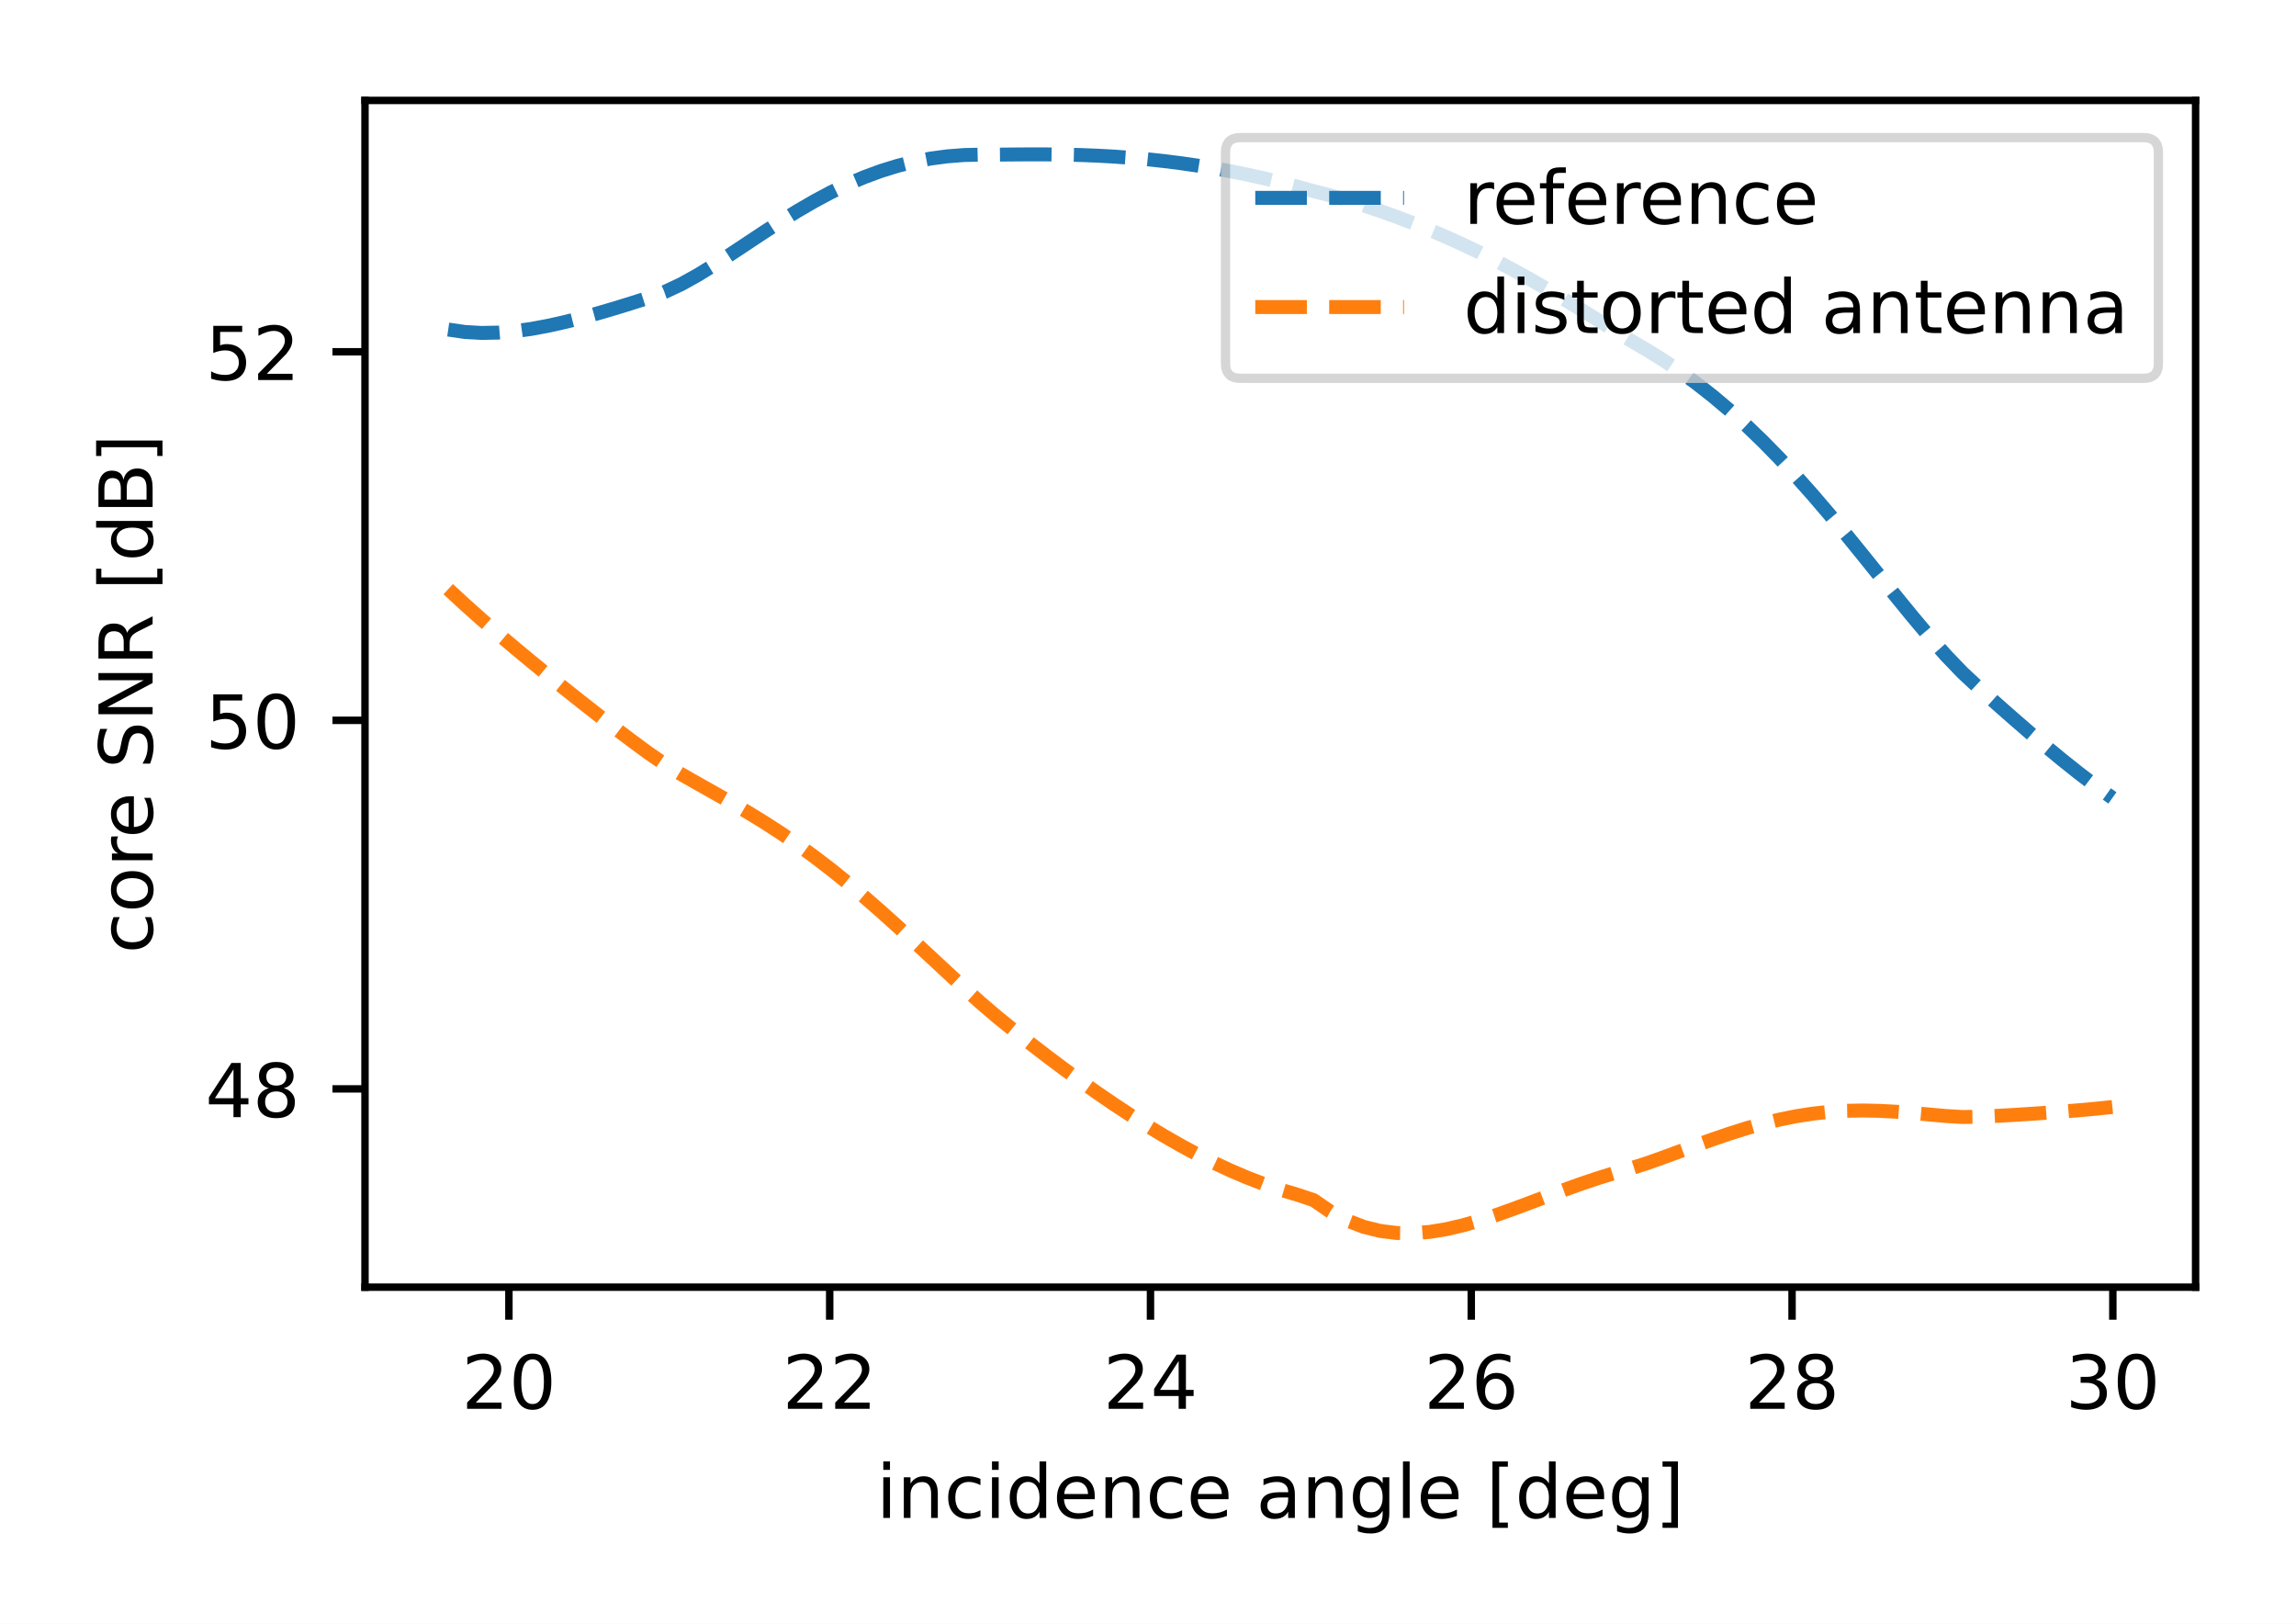
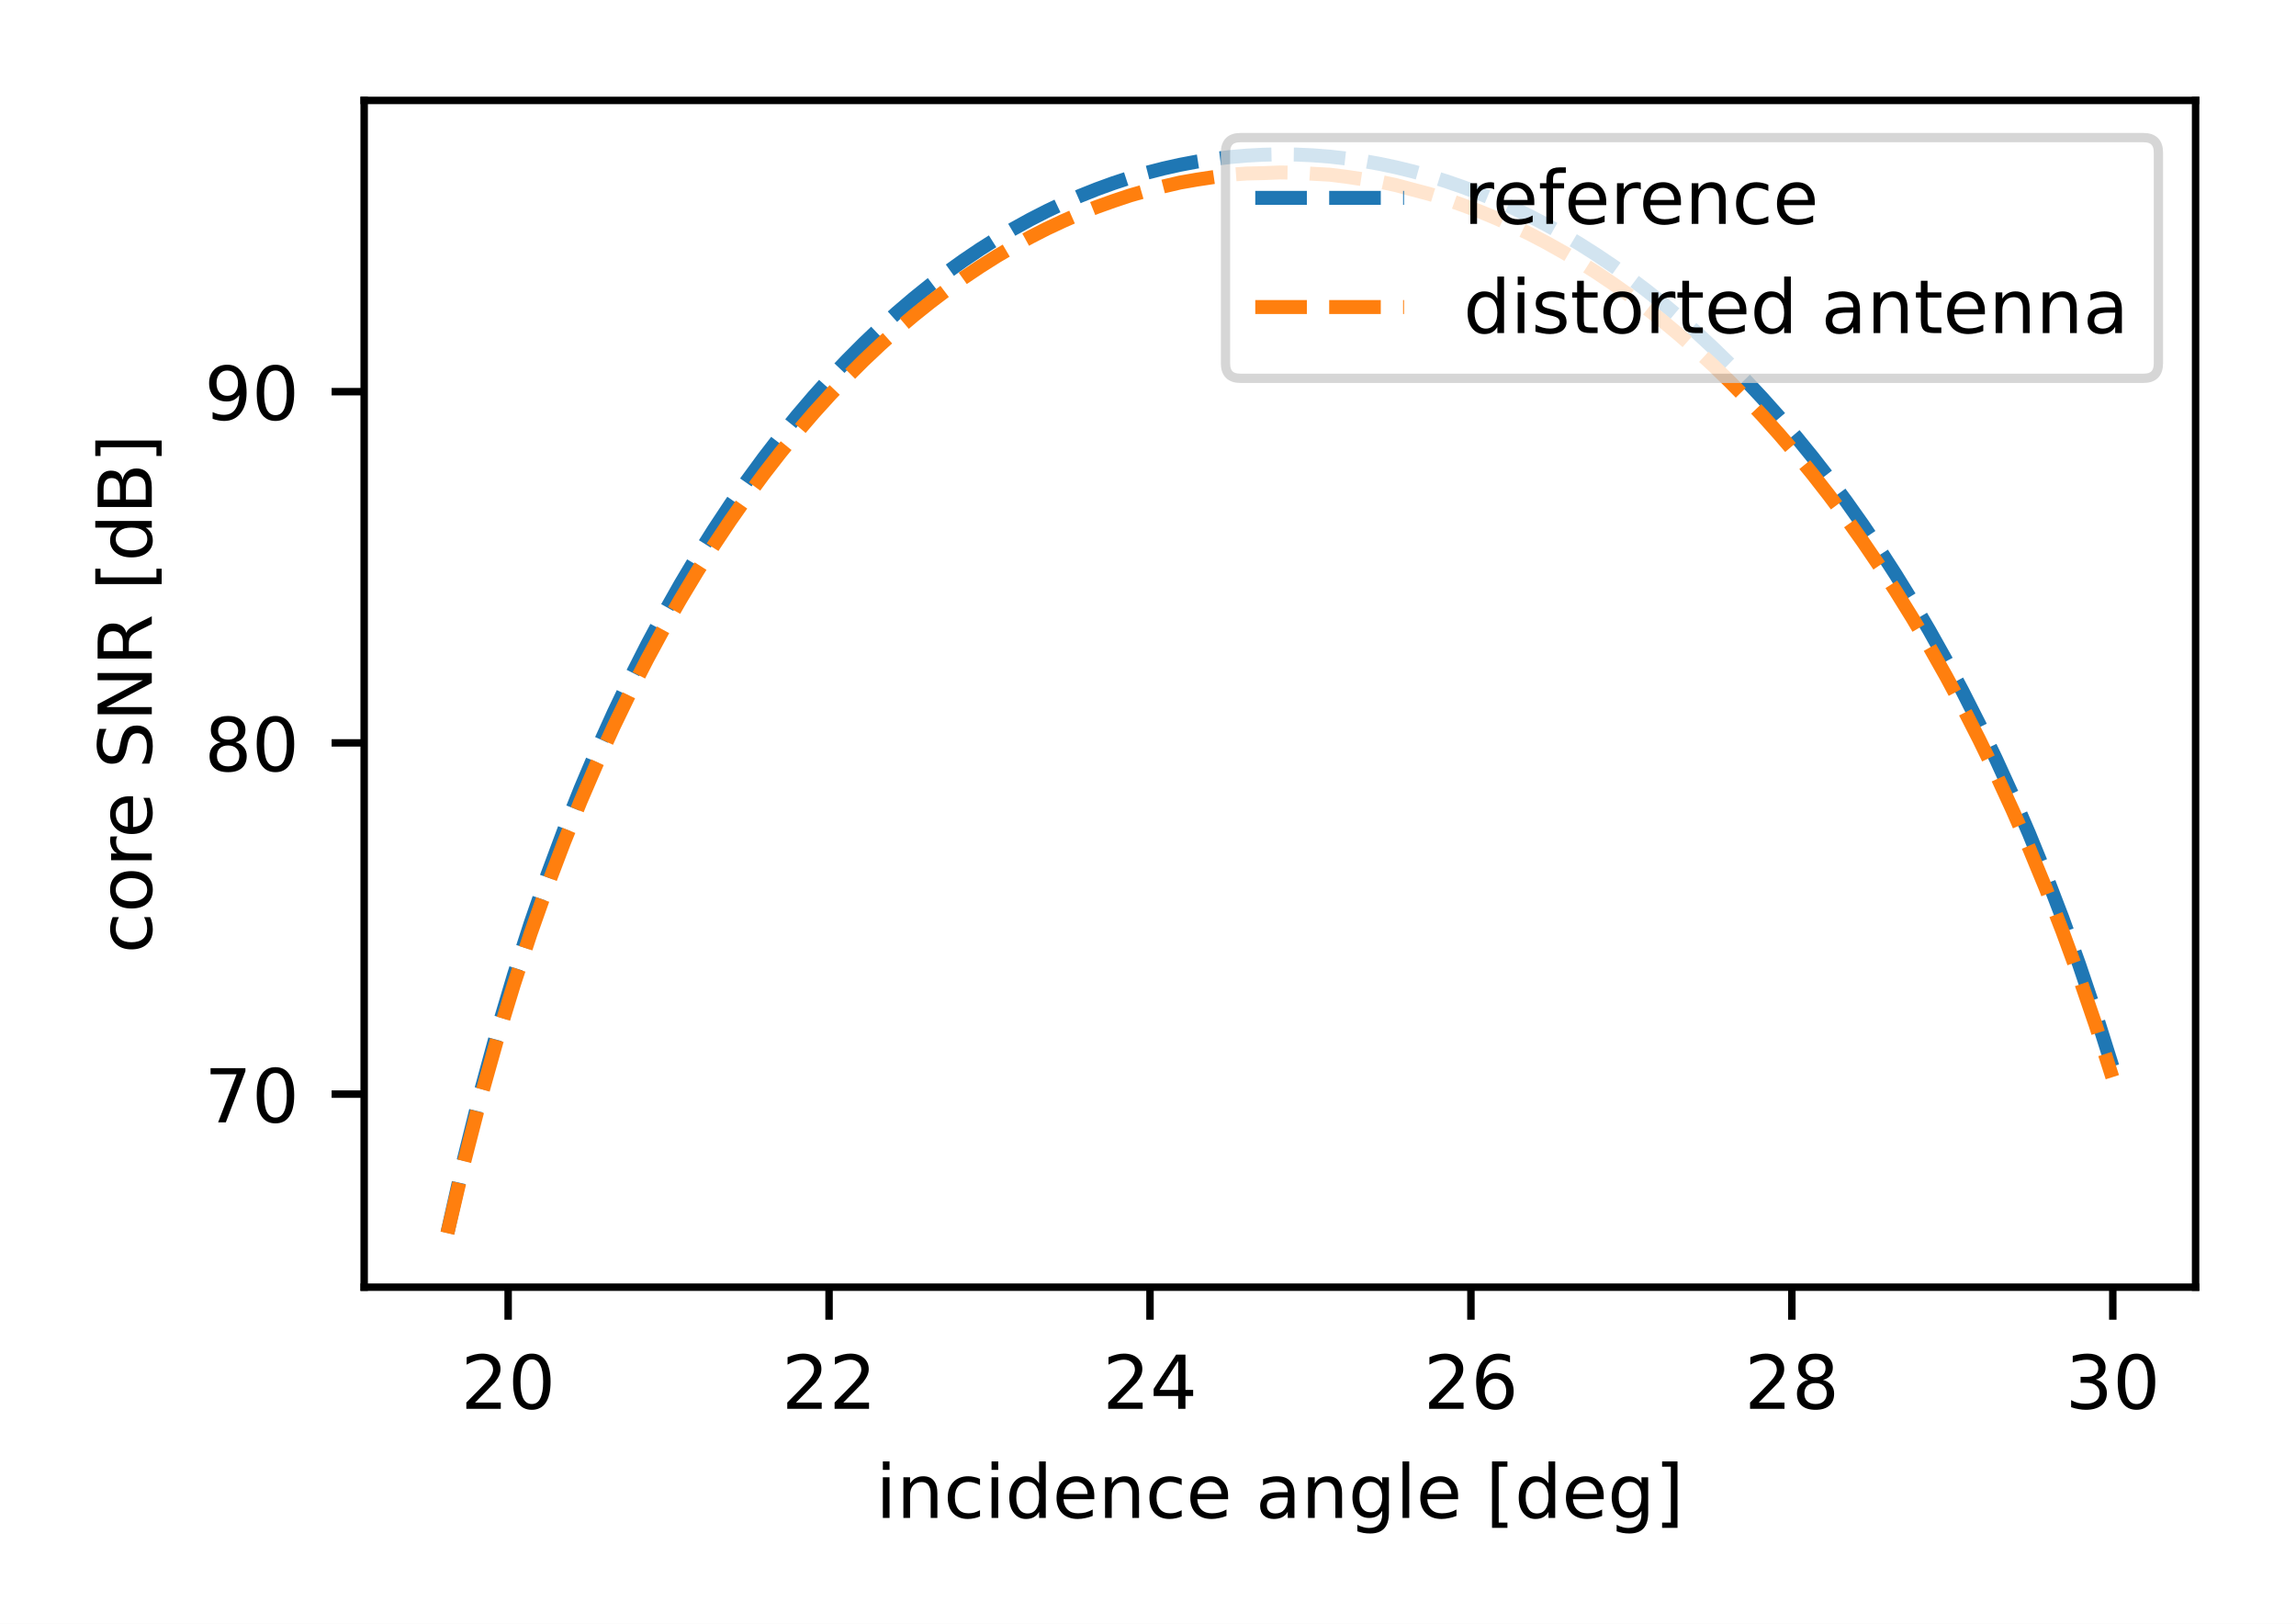
<svg xmlns="http://www.w3.org/2000/svg" xmlns:xlink="http://www.w3.org/1999/xlink" width="246.96pt" height="174.627pt" viewBox="0 0 246.96 174.627" version="1.1">
  <defs>
    <style type="text/css">*{stroke-linejoin: round; stroke-linecap: butt}</style>
  </defs>
  <g id="figure_1">
    <g id="patch_1">
      <path d="M 0 174.627  L 246.96 174.627  L 246.96 0  L 0 0  z " style="fill: #ffffff" />
    </g>
    <g id="axes_1">
      <g id="patch_2">
-         <path d="M 39.26 138.427  L 236.16 138.427  L 236.16 10.8  L 39.26 10.8  z " style="fill: #ffffff" />
+         <path d="M 39.17 138.427  L 236.16 138.427  L 236.16 10.8  L 39.17 10.8  z " style="fill: #ffffff" />
      </g>
      <g id="matplotlib.axis_1">
        <g id="xtick_1">
          <g id="line2d_1">
            <defs>
-               <path id="m2ee73acbeb" d="M 0 0  L 0 3.5  " style="stroke: #000000; stroke-width: 0.8" />
+               <path id="m5d12961e7f" d="M 0 0  L 0 3.5  " style="stroke: #000000; stroke-width: 0.8" />
            </defs>
            <g>
-               <use xlink:href="#m2ee73acbeb" x="54.739" y="138.427" style="stroke: #000000; stroke-width: 0.8" />
+               <use xlink:href="#m5d12961e7f" x="54.656" y="138.427" style="stroke: #000000; stroke-width: 0.8" />
            </g>
          </g>
          <g id="text_1">
-             <text style="font: 8px 'DejaVu Sans', 'Bitstream Vera Sans', 'Computer Modern Sans Serif', 'Lucida Grande', 'Verdana', 'Geneva', 'Lucid', 'Arial', 'Helvetica', 'Avant Garde', sans-serif; text-anchor: middle" x="54.739" y="151.506" transform="rotate(-0 54.73852 151.5058)">20</text>
+             <text style="font: 8px 'DejaVu Sans', 'Bitstream Vera Sans', 'Computer Modern Sans Serif', 'Lucida Grande', 'Verdana', 'Geneva', 'Lucid', 'Arial', 'Helvetica', 'Avant Garde', sans-serif; text-anchor: middle" x="54.656" y="151.506" transform="rotate(-0 54.6556 151.5058)">20</text>
          </g>
        </g>
        <g id="xtick_2">
          <g id="line2d_2">
            <g>
-               <use xlink:href="#m2ee73acbeb" x="89.243" y="138.427" style="stroke: #000000; stroke-width: 0.8" />
+               <use xlink:href="#m5d12961e7f" x="89.175" y="138.427" style="stroke: #000000; stroke-width: 0.8" />
            </g>
          </g>
          <g id="text_2">
-             <text style="font: 8px 'DejaVu Sans', 'Bitstream Vera Sans', 'Computer Modern Sans Serif', 'Lucida Grande', 'Verdana', 'Geneva', 'Lucid', 'Arial', 'Helvetica', 'Avant Garde', sans-serif; text-anchor: middle" x="89.243" y="151.506" transform="rotate(-0 89.24262 151.5058)">22</text>
+             <text style="font: 8px 'DejaVu Sans', 'Bitstream Vera Sans', 'Computer Modern Sans Serif', 'Lucida Grande', 'Verdana', 'Geneva', 'Lucid', 'Arial', 'Helvetica', 'Avant Garde', sans-serif; text-anchor: middle" x="89.175" y="151.506" transform="rotate(-0 89.17547 151.5058)">22</text>
          </g>
        </g>
        <g id="xtick_3">
          <g id="line2d_3">
            <g>
-               <use xlink:href="#m2ee73acbeb" x="123.747" y="138.427" style="stroke: #000000; stroke-width: 0.8" />
+               <use xlink:href="#m5d12961e7f" x="123.695" y="138.427" style="stroke: #000000; stroke-width: 0.8" />
            </g>
          </g>
          <g id="text_3">
-             <text style="font: 8px 'DejaVu Sans', 'Bitstream Vera Sans', 'Computer Modern Sans Serif', 'Lucida Grande', 'Verdana', 'Geneva', 'Lucid', 'Arial', 'Helvetica', 'Avant Garde', sans-serif; text-anchor: middle" x="123.747" y="151.506" transform="rotate(-0 123.7467 151.5058)">24</text>
+             <text style="font: 8px 'DejaVu Sans', 'Bitstream Vera Sans', 'Computer Modern Sans Serif', 'Lucida Grande', 'Verdana', 'Geneva', 'Lucid', 'Arial', 'Helvetica', 'Avant Garde', sans-serif; text-anchor: middle" x="123.695" y="151.506" transform="rotate(-0 123.6953 151.5058)">24</text>
          </g>
        </g>
        <g id="xtick_4">
          <g id="line2d_4">
            <g>
-               <use xlink:href="#m2ee73acbeb" x="158.251" y="138.427" style="stroke: #000000; stroke-width: 0.8" />
+               <use xlink:href="#m5d12961e7f" x="158.215" y="138.427" style="stroke: #000000; stroke-width: 0.8" />
            </g>
          </g>
          <g id="text_4">
-             <text style="font: 8px 'DejaVu Sans', 'Bitstream Vera Sans', 'Computer Modern Sans Serif', 'Lucida Grande', 'Verdana', 'Geneva', 'Lucid', 'Arial', 'Helvetica', 'Avant Garde', sans-serif; text-anchor: middle" x="158.251" y="151.506" transform="rotate(-0 158.2508 151.5058)">26</text>
+             <text style="font: 8px 'DejaVu Sans', 'Bitstream Vera Sans', 'Computer Modern Sans Serif', 'Lucida Grande', 'Verdana', 'Geneva', 'Lucid', 'Arial', 'Helvetica', 'Avant Garde', sans-serif; text-anchor: middle" x="158.215" y="151.506" transform="rotate(-0 158.2152 151.5058)">26</text>
          </g>
        </g>
        <g id="xtick_5">
          <g id="line2d_5">
            <g>
-               <use xlink:href="#m2ee73acbeb" x="192.755" y="138.427" style="stroke: #000000; stroke-width: 0.8" />
+               <use xlink:href="#m5d12961e7f" x="192.735" y="138.427" style="stroke: #000000; stroke-width: 0.8" />
            </g>
          </g>
          <g id="text_5">
-             <text style="font: 8px 'DejaVu Sans', 'Bitstream Vera Sans', 'Computer Modern Sans Serif', 'Lucida Grande', 'Verdana', 'Geneva', 'Lucid', 'Arial', 'Helvetica', 'Avant Garde', sans-serif; text-anchor: middle" x="192.755" y="151.506" transform="rotate(-0 192.7549 151.5058)">28</text>
+             <text style="font: 8px 'DejaVu Sans', 'Bitstream Vera Sans', 'Computer Modern Sans Serif', 'Lucida Grande', 'Verdana', 'Geneva', 'Lucid', 'Arial', 'Helvetica', 'Avant Garde', sans-serif; text-anchor: middle" x="192.735" y="151.506" transform="rotate(-0 192.7351 151.5058)">28</text>
          </g>
        </g>
        <g id="xtick_6">
          <g id="line2d_6">
            <g>
-               <use xlink:href="#m2ee73acbeb" x="227.259" y="138.427" style="stroke: #000000; stroke-width: 0.8" />
+               <use xlink:href="#m5d12961e7f" x="227.255" y="138.427" style="stroke: #000000; stroke-width: 0.8" />
            </g>
          </g>
          <g id="text_6">
-             <text style="font: 8px 'DejaVu Sans', 'Bitstream Vera Sans', 'Computer Modern Sans Serif', 'Lucida Grande', 'Verdana', 'Geneva', 'Lucid', 'Arial', 'Helvetica', 'Avant Garde', sans-serif; text-anchor: middle" x="227.259" y="151.506" transform="rotate(-0 227.259 151.5058)">30</text>
+             <text style="font: 8px 'DejaVu Sans', 'Bitstream Vera Sans', 'Computer Modern Sans Serif', 'Lucida Grande', 'Verdana', 'Geneva', 'Lucid', 'Arial', 'Helvetica', 'Avant Garde', sans-serif; text-anchor: middle" x="227.255" y="151.506" transform="rotate(-0 227.2549 151.5058)">30</text>
          </g>
        </g>
        <g id="text_7">
-           <text style="font: 8px 'DejaVu Sans', 'Bitstream Vera Sans', 'Computer Modern Sans Serif', 'Lucida Grande', 'Verdana', 'Geneva', 'Lucid', 'Arial', 'Helvetica', 'Avant Garde', sans-serif; text-anchor: middle" x="137.71" y="163.248" transform="rotate(-0 137.71 163.2483)">incidence angle [deg]</text>
+           <text style="font: 8px 'DejaVu Sans', 'Bitstream Vera Sans', 'Computer Modern Sans Serif', 'Lucida Grande', 'Verdana', 'Geneva', 'Lucid', 'Arial', 'Helvetica', 'Avant Garde', sans-serif; text-anchor: middle" x="137.665" y="163.248" transform="rotate(-0 137.665 163.2483)">incidence angle [deg]</text>
        </g>
      </g>
      <g id="matplotlib.axis_2">
        <g id="ytick_1">
          <g id="line2d_7">
            <defs>
-               <path id="m1758ca6f0f" d="M 0 0  L -3.5 0  " style="stroke: #000000; stroke-width: 0.8" />
+               <path id="md6a37c7710" d="M 0 0  L -3.5 0  " style="stroke: #000000; stroke-width: 0.8" />
            </defs>
            <g>
-               <use xlink:href="#m1758ca6f0f" x="39.26" y="117.101" style="stroke: #000000; stroke-width: 0.8" />
+               <use xlink:href="#md6a37c7710" x="39.17" y="117.666" style="stroke: #000000; stroke-width: 0.8" />
            </g>
          </g>
          <g id="text_8">
-             <text style="font: 8px 'DejaVu Sans', 'Bitstream Vera Sans', 'Computer Modern Sans Serif', 'Lucida Grande', 'Verdana', 'Geneva', 'Lucid', 'Arial', 'Helvetica', 'Avant Garde', sans-serif; text-anchor: end" x="32.26" y="120.14" transform="rotate(-0 32.26 120.1402)">48</text>
+             <text style="font: 8px 'DejaVu Sans', 'Bitstream Vera Sans', 'Computer Modern Sans Serif', 'Lucida Grande', 'Verdana', 'Geneva', 'Lucid', 'Arial', 'Helvetica', 'Avant Garde', sans-serif; text-anchor: end" x="32.17" y="120.705" transform="rotate(-0 32.17 120.7053)">70</text>
          </g>
        </g>
        <g id="ytick_2">
          <g id="line2d_8">
            <g>
-               <use xlink:href="#m1758ca6f0f" x="39.26" y="77.465" style="stroke: #000000; stroke-width: 0.8" />
+               <use xlink:href="#md6a37c7710" x="39.17" y="79.894" style="stroke: #000000; stroke-width: 0.8" />
            </g>
          </g>
          <g id="text_9">
-             <text style="font: 8px 'DejaVu Sans', 'Bitstream Vera Sans', 'Computer Modern Sans Serif', 'Lucida Grande', 'Verdana', 'Geneva', 'Lucid', 'Arial', 'Helvetica', 'Avant Garde', sans-serif; text-anchor: end" x="32.26" y="80.505" transform="rotate(-0 32.26 80.50473)">50</text>
+             <text style="font: 8px 'DejaVu Sans', 'Bitstream Vera Sans', 'Computer Modern Sans Serif', 'Lucida Grande', 'Verdana', 'Geneva', 'Lucid', 'Arial', 'Helvetica', 'Avant Garde', sans-serif; text-anchor: end" x="32.17" y="82.934" transform="rotate(-0 32.17 82.93354)">80</text>
          </g>
        </g>
        <g id="ytick_3">
          <g id="line2d_9">
            <g>
-               <use xlink:href="#m1758ca6f0f" x="39.26" y="37.83" style="stroke: #000000; stroke-width: 0.8" />
+               <use xlink:href="#md6a37c7710" x="39.17" y="42.122" style="stroke: #000000; stroke-width: 0.8" />
            </g>
          </g>
          <g id="text_10">
-             <text style="font: 8px 'DejaVu Sans', 'Bitstream Vera Sans', 'Computer Modern Sans Serif', 'Lucida Grande', 'Verdana', 'Geneva', 'Lucid', 'Arial', 'Helvetica', 'Avant Garde', sans-serif; text-anchor: end" x="32.26" y="40.869" transform="rotate(-0 32.26 40.86929)">52</text>
+             <text style="font: 8px 'DejaVu Sans', 'Bitstream Vera Sans', 'Computer Modern Sans Serif', 'Lucida Grande', 'Verdana', 'Geneva', 'Lucid', 'Arial', 'Helvetica', 'Avant Garde', sans-serif; text-anchor: end" x="32.17" y="45.162" transform="rotate(-0 32.17 45.16174)">90</text>
          </g>
        </g>
        <g id="text_11">
-           <text style="font: 8px 'DejaVu Sans', 'Bitstream Vera Sans', 'Computer Modern Sans Serif', 'Lucida Grande', 'Verdana', 'Geneva', 'Lucid', 'Arial', 'Helvetica', 'Avant Garde', sans-serif; text-anchor: middle" x="16.416" y="74.614" transform="rotate(-90 16.41625 74.61355)">core SNR [dB]</text>
+           <text style="font: 8px 'DejaVu Sans', 'Bitstream Vera Sans', 'Computer Modern Sans Serif', 'Lucida Grande', 'Verdana', 'Geneva', 'Lucid', 'Arial', 'Helvetica', 'Avant Garde', sans-serif; text-anchor: middle" x="16.326" y="74.614" transform="rotate(-90 16.32625 74.61355)">core SNR [dB]</text>
        </g>
      </g>
      <g id="line2d_10">
-         <path d="M 48.21 35.441  L 50 35.701  L 51.79 35.804  L 53.58 35.77  L 55.37 35.619  L 57.16 35.369  L 58.95 35.036  L 60.74 34.637  L 62.53 34.184  L 64.32 33.689  L 66.11 33.162  L 67.9 32.611  L 69.69 32.043  L 71.48 31.404  L 73.27 30.566  L 75.06 29.569  L 76.85 28.47  L 78.64 27.31  L 80.43 26.123  L 82.22 24.938  L 84.01 23.782  L 85.8 22.676  L 87.59 21.637  L 89.38 20.68  L 91.17 19.815  L 92.96 19.05  L 94.75 18.39  L 96.54 17.836  L 98.33 17.389  L 100.12 17.048  L 101.91 16.811  L 103.7 16.673  L 105.49 16.63  L 107.28 16.63  L 109.07 16.612  L 110.86 16.601  L 112.65 16.605  L 114.44 16.627  L 116.23 16.671  L 118.02 16.741  L 119.81 16.84  L 121.6 16.968  L 123.39 17.128  L 125.18 17.32  L 126.97 17.545  L 128.76 17.802  L 130.55 18.093  L 132.34 18.418  L 134.13 18.777  L 135.92 19.169  L 137.71 19.598  L 139.5 20.063  L 141.29 20.554  L 143.08 21.011  L 144.87 21.524  L 146.66 22.084  L 148.45 22.687  L 150.24 23.331  L 152.03 24.016  L 153.82 24.742  L 155.61 25.511  L 157.4 26.323  L 159.19 27.18  L 160.98 28.083  L 162.77 29.032  L 164.56 30.023  L 166.35 31.055  L 168.14 32.121  L 169.93 33.216  L 171.72 34.328  L 173.51 35.448  L 175.3 36.557  L 177.09 37.612  L 178.88 38.717  L 180.67 39.918  L 182.46 41.219  L 184.25 42.624  L 186.04 44.134  L 187.83 45.752  L 189.62 47.475  L 191.41 49.301  L 193.2 51.224  L 194.99 53.237  L 196.78 55.329  L 198.57 57.485  L 200.36 59.688  L 202.15 61.914  L 203.94 64.14  L 205.73 66.334  L 207.52 68.464  L 209.31 70.489  L 211.1 72.353  L 212.89 74.02  L 214.68 75.616  L 216.47 77.194  L 218.26 78.747  L 220.05 80.267  L 221.84 81.745  L 223.63 83.17  L 225.42 84.53  L 227.21 85.81  " clip-path="url(#pfd3de038f6)" style="fill: none; stroke-dasharray: 5.55,2.4; stroke-dashoffset: 0; stroke: #1f77b4; stroke-width: 1.5" />
+         <path d="M 48.124 132.593  L 49.915 124.618  L 51.706 117.418  L 53.497 110.858  L 55.287 104.836  L 57.078 99.274  L 58.869 94.112  L 60.66 89.301  L 62.451 84.8  L 64.241 80.577  L 66.032 76.605  L 67.823 72.861  L 69.614 69.325  L 71.405 65.98  L 73.196 62.812  L 74.986 59.81  L 76.777 56.96  L 78.568 54.255  L 80.359 51.685  L 82.15 49.242  L 83.94 46.921  L 85.731 44.715  L 87.522 42.618  L 89.313 40.626  L 91.104 38.734  L 92.895 36.938  L 94.685 35.235  L 96.476 33.621  L 98.267 32.094  L 100.058 30.65  L 101.849 29.287  L 103.639 28.003  L 105.43 26.795  L 107.221 25.663  L 109.012 24.603  L 110.803 23.614  L 112.594 22.695  L 114.384 21.845  L 116.175 21.062  L 117.966 20.346  L 119.757 19.694  L 121.548 19.107  L 123.338 18.583  L 125.129 18.122  L 126.92 17.723  L 128.711 17.385  L 130.502 17.108  L 132.293 16.891  L 134.083 16.735  L 135.874 16.638  L 137.665 16.601  L 139.456 16.624  L 141.247 16.705  L 143.037 16.846  L 144.828 17.046  L 146.619 17.306  L 148.41 17.625  L 150.201 18.004  L 151.992 18.442  L 153.782 18.941  L 155.573 19.501  L 157.364 20.122  L 159.155 20.805  L 160.946 21.55  L 162.736 22.358  L 164.527 23.23  L 166.318 24.167  L 168.109 25.17  L 169.9 26.239  L 171.691 27.377  L 173.481 28.584  L 175.272 29.862  L 177.063 31.212  L 178.854 32.637  L 180.645 34.137  L 182.435 35.715  L 184.226 37.374  L 186.017 39.115  L 187.808 40.942  L 189.599 42.857  L 191.39 44.864  L 193.18 46.966  L 194.971 49.167  L 196.762 51.471  L 198.553 53.883  L 200.344 56.409  L 202.134 59.054  L 203.925 61.826  L 205.716 64.73  L 207.507 67.776  L 209.298 70.973  L 211.089 74.332  L 212.879 77.865  L 214.67 81.586  L 216.461 85.511  L 218.252 89.659  L 220.043 94.052  L 221.833 98.717  L 223.624 103.685  L 225.415 108.995  L 227.206 114.692  " clip-path="url(#p668bee2e78)" style="fill: none; stroke-dasharray: 5.55,2.4; stroke-dashoffset: 0; stroke: #1f77b4; stroke-width: 1.5" />
      </g>
      <g id="line2d_11">
-         <path d="M 48.21 63.361  L 50 65.012  L 51.79 66.609  L 53.58 68.161  L 55.37 69.677  L 57.16 71.164  L 58.95 72.626  L 60.74 74.068  L 62.53 75.49  L 64.32 76.893  L 66.11 78.272  L 67.9 79.625  L 69.69 80.944  L 71.48 82.176  L 73.27 83.26  L 75.06 84.278  L 76.85 85.285  L 78.64 86.304  L 80.43 87.356  L 82.22 88.455  L 84.01 89.614  L 85.8 90.84  L 87.59 92.138  L 89.38 93.509  L 91.17 94.95  L 92.96 96.456  L 94.75 98.019  L 96.54 99.628  L 98.33 101.27  L 100.12 102.93  L 101.91 104.594  L 103.7 106.243  L 105.49 107.859  L 107.28 109.388  L 109.07 110.835  L 110.86 112.246  L 112.65 113.622  L 114.44 114.962  L 116.23 116.265  L 118.02 117.53  L 119.81 118.753  L 121.6 119.932  L 123.39 121.064  L 125.18 122.144  L 126.97 123.17  L 128.76 124.136  L 130.55 125.039  L 132.34 125.874  L 134.13 126.638  L 135.92 127.327  L 137.71 127.938  L 139.5 128.468  L 141.29 129.063  L 143.08 130.291  L 144.87 131.243  L 146.66 131.932  L 148.45 132.377  L 150.24 132.601  L 152.03 132.626  L 153.82 132.477  L 155.61 132.181  L 157.4 131.762  L 159.19 131.245  L 160.98 130.656  L 162.77 130.017  L 164.56 129.349  L 166.35 128.673  L 168.14 128.005  L 169.93 127.361  L 171.72 126.754  L 173.51 126.193  L 175.3 125.683  L 177.09 125.117  L 178.88 124.48  L 180.67 123.823  L 182.46 123.165  L 184.25 122.521  L 186.04 121.91  L 187.83 121.345  L 189.62 120.839  L 191.41 120.402  L 193.2 120.042  L 194.99 119.764  L 196.78 119.57  L 198.57 119.459  L 200.36 119.426  L 202.15 119.464  L 203.94 119.559  L 205.73 119.697  L 207.52 119.859  L 209.31 120.02  L 211.1 120.126  L 212.89 120.1  L 214.68 120.011  L 216.47 119.91  L 218.26 119.798  L 220.05 119.676  L 221.84 119.544  L 223.63 119.398  L 225.42 119.236  L 227.21 119.05  " clip-path="url(#pfd3de038f6)" style="fill: none; stroke-dasharray: 5.55,2.4; stroke-dashoffset: 0; stroke: #ff7f0e; stroke-width: 1.5" />
+         <path d="M 48.124 132.626  L 49.915 125.011  L 51.706 118.05  L 53.497 111.675  L 55.287 105.821  L 57.078 100.371  L 58.869 95.316  L 60.66 90.595  L 62.451 86.16  L 64.241 82.003  L 66.032 78.083  L 67.823 74.383  L 69.614 70.889  L 71.405 67.58  L 73.196 64.443  L 74.986 61.47  L 76.777 58.645  L 78.568 55.96  L 80.359 53.414  L 82.15 50.988  L 83.94 48.683  L 85.731 46.494  L 87.522 44.408  L 89.313 42.431  L 91.104 40.551  L 92.895 38.763  L 94.685 37.074  L 96.476 35.466  L 98.267 33.946  L 100.058 32.514  L 101.849 31.154  L 103.639 29.879  L 105.43 28.678  L 107.221 27.546  L 109.012 26.498  L 110.803 25.511  L 112.594 24.593  L 114.384 23.756  L 116.175 22.969  L 117.966 22.257  L 119.757 21.616  L 121.548 21.018  L 123.338 20.507  L 125.129 20.052  L 126.92 19.633  L 128.711 19.32  L 130.502 19.049  L 132.293 18.789  L 134.083 18.661  L 135.874 18.619  L 137.665 18.547  L 139.456 18.574  L 141.247 18.689  L 143.037 18.787  L 144.828 19.01  L 146.619 19.281  L 148.41 19.537  L 150.201 19.92  L 151.992 20.4  L 153.782 20.873  L 155.573 21.427  L 157.364 22.068  L 159.155 22.735  L 160.946 23.48  L 162.736 24.297  L 164.527 25.155  L 166.318 26.095  L 168.109 27.1  L 169.9 28.159  L 171.691 29.3  L 173.481 30.503  L 175.272 31.773  L 177.063 33.126  L 178.854 34.541  L 180.645 36.037  L 182.435 37.614  L 184.226 39.262  L 186.017 41  L 187.808 42.821  L 189.599 44.725  L 191.39 46.728  L 193.18 48.818  L 194.971 51.008  L 196.762 53.305  L 198.553 55.701  L 200.344 58.215  L 202.134 60.846  L 203.925 63.598  L 205.716 66.486  L 207.507 69.511  L 209.298 72.683  L 211.089 76.017  L 212.879 79.519  L 214.67 83.203  L 216.461 87.092  L 218.252 91.193  L 220.043 95.529  L 221.833 100.138  L 223.624 105.026  L 225.415 110.242  L 227.206 115.843  " clip-path="url(#p668bee2e78)" style="fill: none; stroke-dasharray: 5.55,2.4; stroke-dashoffset: 0; stroke: #ff7f0e; stroke-width: 1.5" />
      </g>
      <g id="patch_3">
-         <path d="M 39.26 138.427  L 39.26 10.8  " style="fill: none; stroke: #000000; stroke-width: 0.8; stroke-linejoin: miter; stroke-linecap: square" />
+         <path d="M 39.17 138.427  L 39.17 10.8  " style="fill: none; stroke: #000000; stroke-width: 0.8; stroke-linejoin: miter; stroke-linecap: square" />
      </g>
      <g id="patch_4">
        <path d="M 236.16 138.427  L 236.16 10.8  " style="fill: none; stroke: #000000; stroke-width: 0.8; stroke-linejoin: miter; stroke-linecap: square" />
      </g>
      <g id="patch_5">
-         <path d="M 39.26 138.427  L 236.16 138.427  " style="fill: none; stroke: #000000; stroke-width: 0.8; stroke-linejoin: miter; stroke-linecap: square" />
+         <path d="M 39.17 138.427  L 236.16 138.427  " style="fill: none; stroke: #000000; stroke-width: 0.8; stroke-linejoin: miter; stroke-linecap: square" />
      </g>
      <g id="patch_6">
-         <path d="M 39.26 10.8  L 236.16 10.8  " style="fill: none; stroke: #000000; stroke-width: 0.8; stroke-linejoin: miter; stroke-linecap: square" />
+         <path d="M 39.17 10.8  L 236.16 10.8  " style="fill: none; stroke: #000000; stroke-width: 0.8; stroke-linejoin: miter; stroke-linecap: square" />
      </g>
      <g id="legend_1">
        <g id="patch_7">
          <path d="M 133.417 40.685  L 230.56 40.685  Q 232.16 40.685 232.16 39.085  L 232.16 16.4  Q 232.16 14.8 230.56 14.8  L 133.417 14.8  Q 131.817 14.8 131.817 16.4  L 131.817 39.085  Q 131.817 40.685 133.417 40.685  z " style="fill: #ffffff; opacity: 0.8; stroke: #cccccc; stroke-linejoin: miter" />
        </g>
        <g id="line2d_12">
          <path d="M 135.018 21.279  L 143.018 21.279  L 151.018 21.279  " style="fill: none; stroke-dasharray: 5.55,2.4; stroke-dashoffset: 0; stroke: #1f77b4; stroke-width: 1.5" />
        </g>
        <g id="text_12">
          <text style="font: 8px 'DejaVu Sans', 'Bitstream Vera Sans', 'Computer Modern Sans Serif', 'Lucida Grande', 'Verdana', 'Geneva', 'Lucid', 'Arial', 'Helvetica', 'Avant Garde', sans-serif; text-anchor: start" x="157.417" y="24.079" transform="rotate(-0 157.4175 24.07875)">reference</text>
        </g>
        <g id="line2d_13">
          <path d="M 135.018 33.021  L 143.018 33.021  L 151.018 33.021  " style="fill: none; stroke-dasharray: 5.55,2.4; stroke-dashoffset: 0; stroke: #ff7f0e; stroke-width: 1.5" />
        </g>
        <g id="text_13">
          <text style="font: 8px 'DejaVu Sans', 'Bitstream Vera Sans', 'Computer Modern Sans Serif', 'Lucida Grande', 'Verdana', 'Geneva', 'Lucid', 'Arial', 'Helvetica', 'Avant Garde', sans-serif; text-anchor: start" x="157.417" y="35.821" transform="rotate(-0 157.4175 35.82125)">distorted antenna</text>
        </g>
      </g>
    </g>
  </g>
  <defs>
-     <clipPath id="pfd3de038f6">
-       <rect x="39.26" y="10.8" width="196.9" height="127.627" />
+     <clipPath id="p668bee2e78">
+       <rect x="39.17" y="10.8" width="196.99" height="127.627" />
    </clipPath>
  </defs>
</svg>
